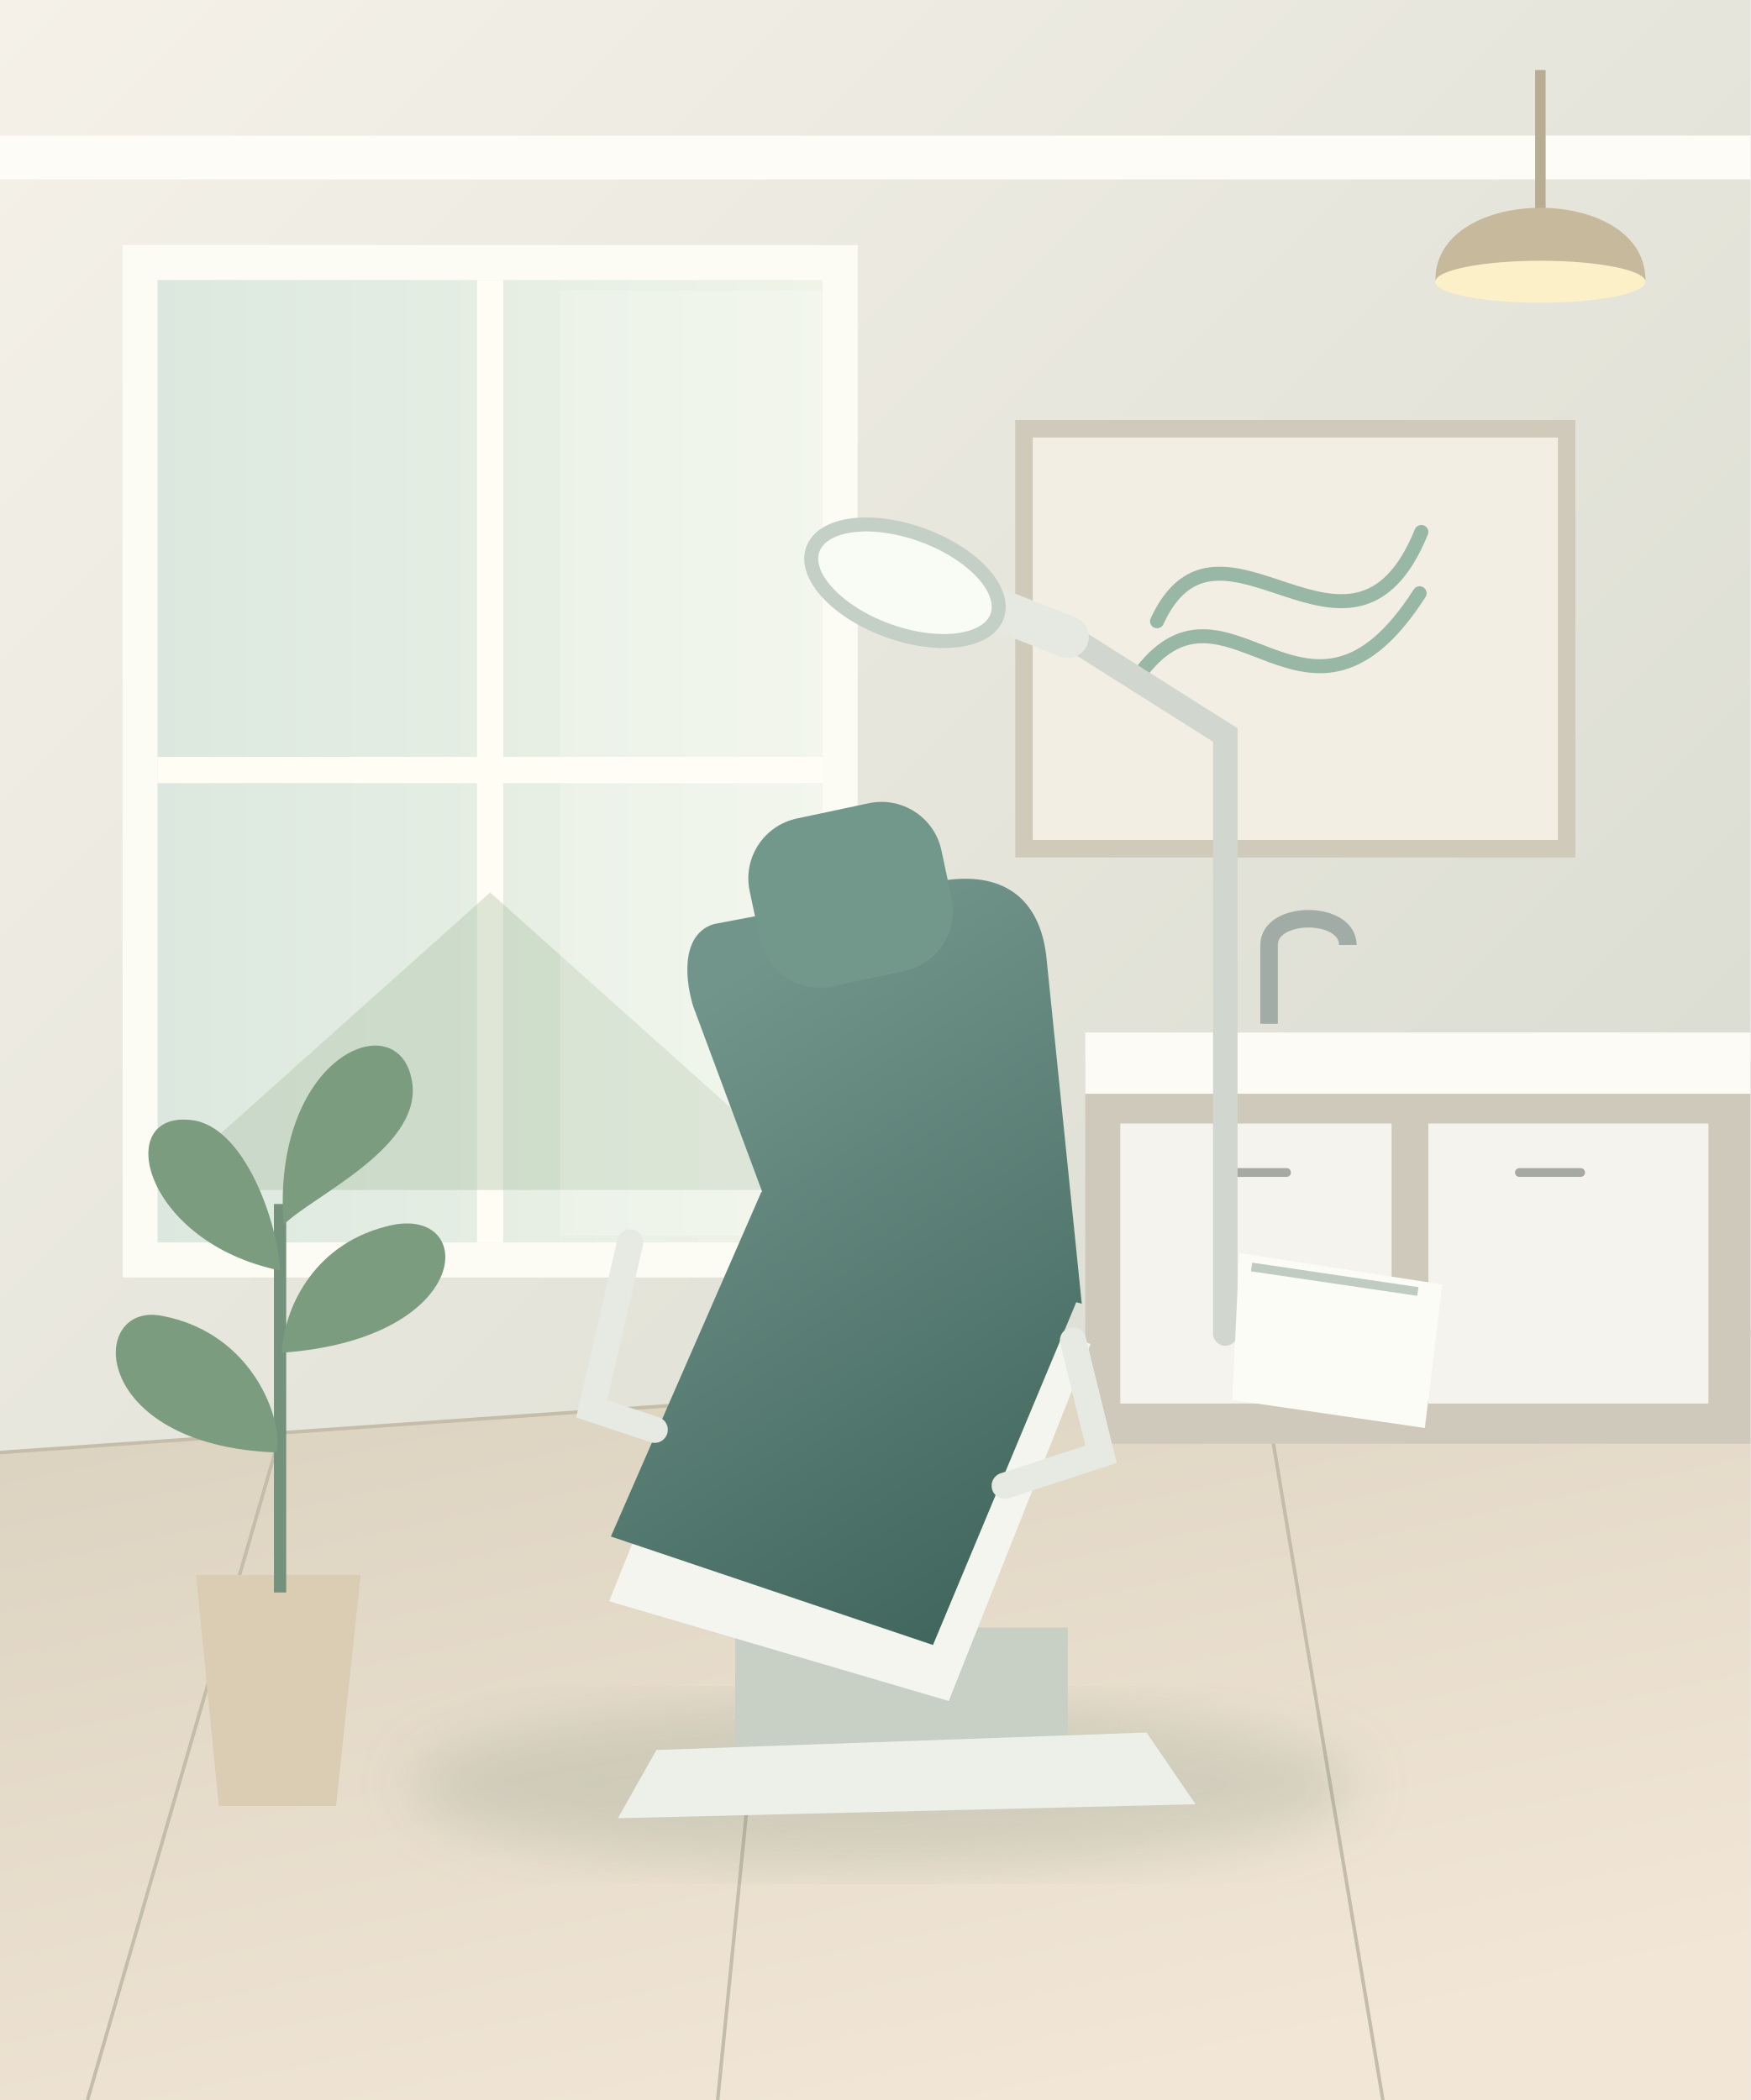
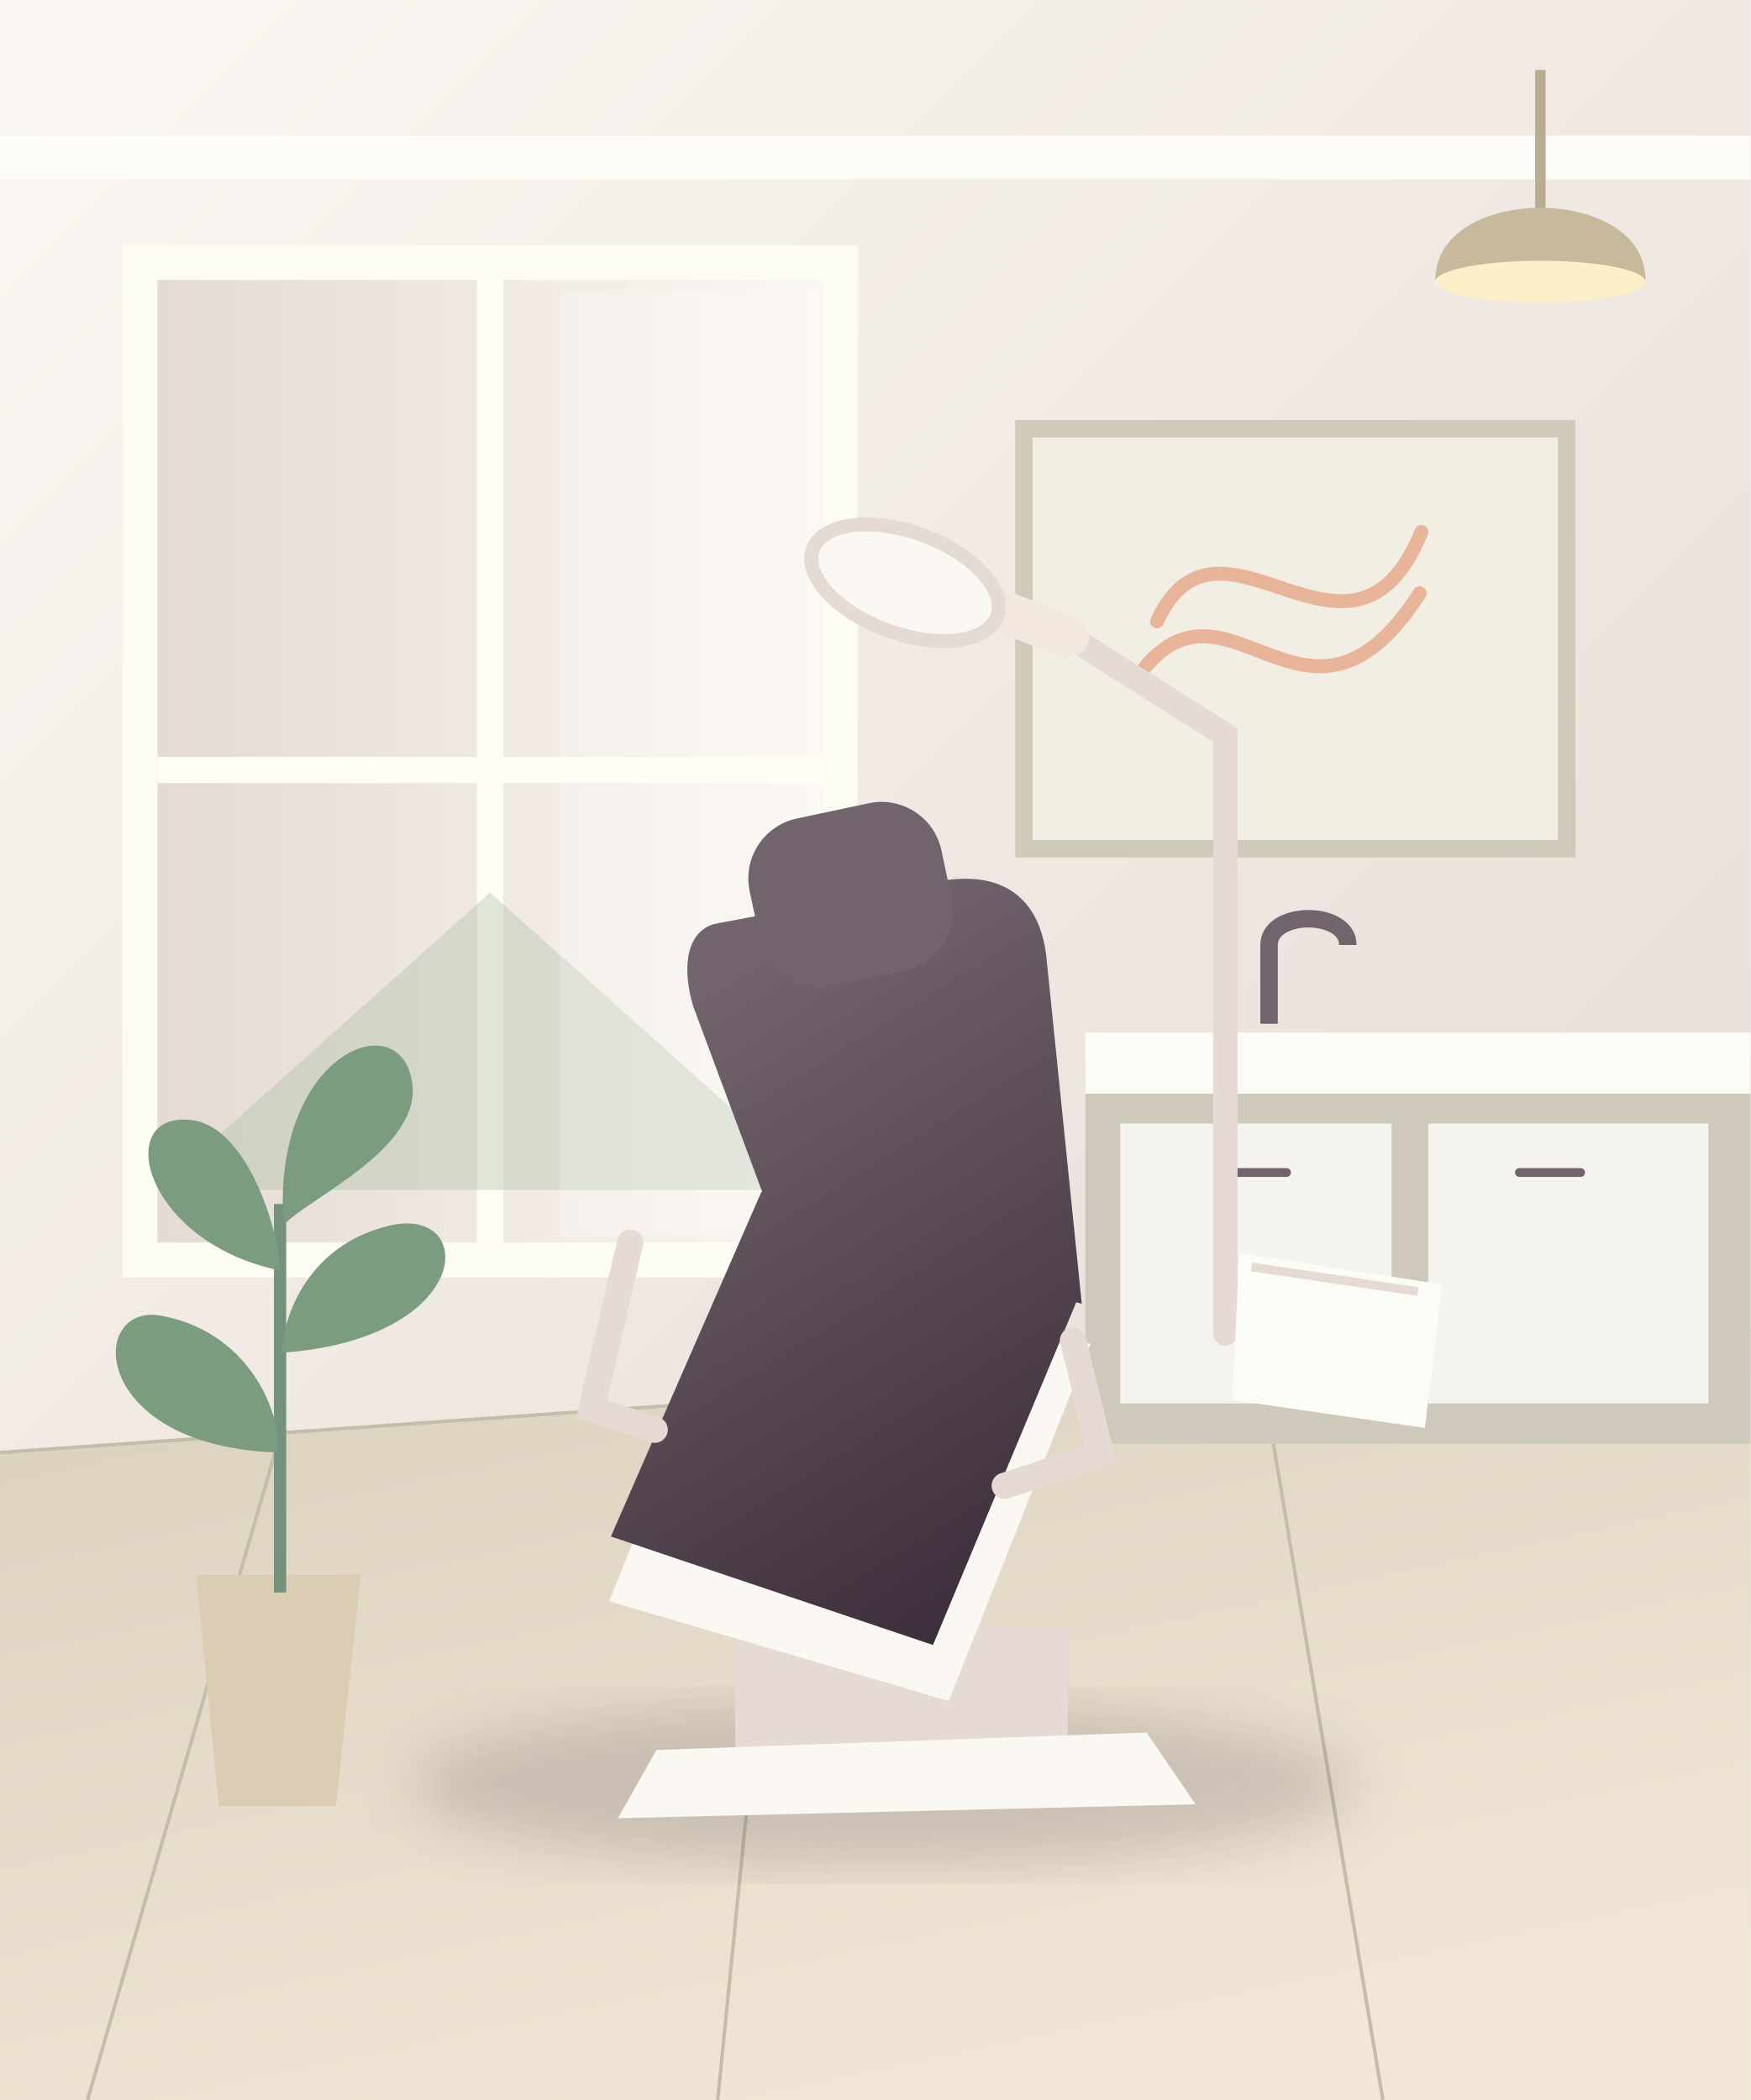
<svg xmlns="http://www.w3.org/2000/svg" viewBox="0 0 1000 1200" fill="none">
  <defs>
    <linearGradient id="wall" x1="0" y1="0" x2="1000" y2="1000" gradientUnits="userSpaceOnUse">
-       <stop stop-color="#f5f1e9" />
-       <stop offset="1" stop-color="#d6d9cd" />
+       <stop stop-color="#fbf7f2" />
+       <stop offset="1" stop-color="#e5dad4" />
    </linearGradient>
    <linearGradient id="floor" x1="500" y1="730" x2="600" y2="1200" gradientUnits="userSpaceOnUse">
      <stop stop-color="#ddd3c1" />
      <stop offset="1" stop-color="#f2e7d6" />
    </linearGradient>
    <linearGradient id="chair" x1="350" y1="600" x2="600" y2="1000" gradientUnits="userSpaceOnUse">
-       <stop stop-color="#72958b" />
-       <stop offset="1" stop-color="#355c53" />
+       <stop stop-color="#71646c" />
+       <stop offset="1" stop-color="#302330" />
    </linearGradient>
    <linearGradient id="glass">
-       <stop stop-color="#dce8df" />
-       <stop offset="1" stop-color="#eff4e7" />
+       <stop stop-color="#e5dad4" />
+       <stop offset="1" stop-color="#fbf7f2" />
    </linearGradient>
    <filter id="shadow">
      <feGaussianBlur stdDeviation="16" />
    </filter>
  </defs>
  <path fill="url(#wall)" d="M0 0h1000v1200H0z" />
  <path fill="url(#floor)" d="M0 830 1000 760v440H0z" />
  <path d="m0 830 1000-70M160 820 50 1200M450 800l-40 400M720 780l70 420" stroke="#c3bda9" stroke-width="2" />
  <path d="M70 140h420v590H70z" fill="#fcfcf5" />
  <path d="M90 160h380v550H90z" fill="url(#glass)" />
  <path d="M280 160v550M90 440h380" stroke="#fffdf4" stroke-width="15" />
  <path d="m90 680 190-170 190 170" fill="#a3bb9d" opacity=".35" />
  <path d="M320 166h150v540H320" fill="#fff" opacity=".2" />
  <path d="M0 90h1000" stroke="#fdfcf7" stroke-width="25" />
  <path d="M580 240h320v250H580z" fill="#d0caba" />
  <path d="M590 250h300v230H590z" fill="#f2eee4" />
-   <path d="M652 384c50-65 95 55 159-45M661 355c36-78 111 47 151-51" stroke="#98b7a4" stroke-width="8" stroke-linecap="round" />
+   <path d="M652 384c50-65 95 55 159-45M661 355c36-78 111 47 151-51" stroke="#e8b59b" stroke-width="8" stroke-linecap="round" />
  <path d="M620 605h380v220H620z" fill="#cfc9bc" />
  <path d="M620 590h380v35H620z" fill="#fdfbf5" />
  <path d="M640 642h155v160H640zm176 0h160v160H816z" fill="#f5f3ed" />
-   <path d="M700 670h35m133 0h35" stroke="#a5aaa0" stroke-width="5" stroke-linecap="round" />
-   <path d="M725 585v-45c0-20 45-20 45 0" stroke="#a0aca5" stroke-width="10" />
-   <ellipse cx="505" cy="1020" rx="270" ry="47" fill="#56705f" opacity=".17" filter="url(#shadow)" />
-   <path d="M420 930h190v80H420z" fill="#c8cfc5" />
-   <path d="m375 1000 280-10 28 41-330 8z" fill="#edf0e9" />
-   <path d="m435 698 188 70-81 204-194-57z" fill="#f4f5ef" />
+   <path d="M700 670h35m133 0h35" stroke="#71646c" stroke-width="5" stroke-linecap="round" />
+   <path d="M725 585v-45c0-20 45-20 45 0" stroke="#71646c" stroke-width="10" />
+   <ellipse cx="505" cy="1020" rx="270" ry="47" fill="#302330" opacity=".17" filter="url(#shadow)" />
+   <path d="M420 930h190v80H420z" fill="#e5dad4" />
+   <path d="m375 1000 280-10 28 41-330 8z" fill="#fbf7f2" />
+   <path d="m435 698 188 70-81 204-194-57z" fill="#fbf7f2" />
  <path d="m435 681 182 58-84 201-184-62z" fill="url(#chair)" />
  <path d="m408 528 132-25c35-5 55 12 58 46l20 196-177-49-45-121c-6-20-5-42 12-47Z" fill="url(#chair)" />
-   <rect x="421" y="475" width="112" height="98" rx="35" transform="rotate(-12 421 475)" fill="#72978b" />
-   <path d="m360 710-22 95 36 12m239-51 16 65-55 18" stroke="#e7eae3" stroke-width="15" stroke-linecap="round" />
-   <path d="M700 762V420l-95-60" stroke="#d1d7ce" stroke-width="14" stroke-linecap="round" />
-   <path d="m610 364-81-32" stroke="#e5e9e1" stroke-width="24" stroke-linecap="round" />
-   <ellipse cx="517" cy="333" rx="56" ry="29" transform="rotate(20 517 333)" fill="#f9fbf5" stroke="#c4d0c6" stroke-width="8" />
+   <rect x="421" y="475" width="112" height="98" rx="35" transform="rotate(-12 421 475)" fill="#71646c" />
+   <path d="m360 710-22 95 36 12m239-51 16 65-55 18" stroke="#e5dad4" stroke-width="15" stroke-linecap="round" />
+   <path d="M700 762V420l-95-60" stroke="#e5dad4" stroke-width="14" stroke-linecap="round" />
+   <path d="m610 364-81-32" stroke="#f3e8e0" stroke-width="24" stroke-linecap="round" />
+   <ellipse cx="517" cy="333" rx="56" ry="29" transform="rotate(20 517 333)" fill="#fbf7f2" stroke="#e5dad4" stroke-width="8" />
  <path d="m708 716 116 18-10 82-110-16z" fill="#fcfcf7" />
-   <path d="m715 724 95 14" stroke="#c0ccc1" stroke-width="5" />
+   <path d="m715 724 95 14" stroke="#e5dad4" stroke-width="5" />
  <path d="M112 900h94l-14 132h-67z" fill="#dbccb4" />
  <path d="M160 910V688" stroke="#73917b" stroke-width="7" />
  <path d="M158 830c-108-4-108-87-65-78 52 10 69 60 65 78Zm3-57c112-8 112-87 59-72-42 11-58 48-59 72Zm-1-47c-78-16-96-91-51-86 31 3 50 60 51 86Zm2-26c-7-96 64-126 73-84 9 39-58 68-73 84Z" fill="#7c9c80" />
  <path d="M880 40v116" stroke="#b8ac92" stroke-width="6" />
  <path d="M820 160c0-55 120-55 120 0z" fill="#c7b99b" />
  <ellipse cx="880" cy="161" rx="60" ry="12" fill="#fcf0c9" />
</svg>
